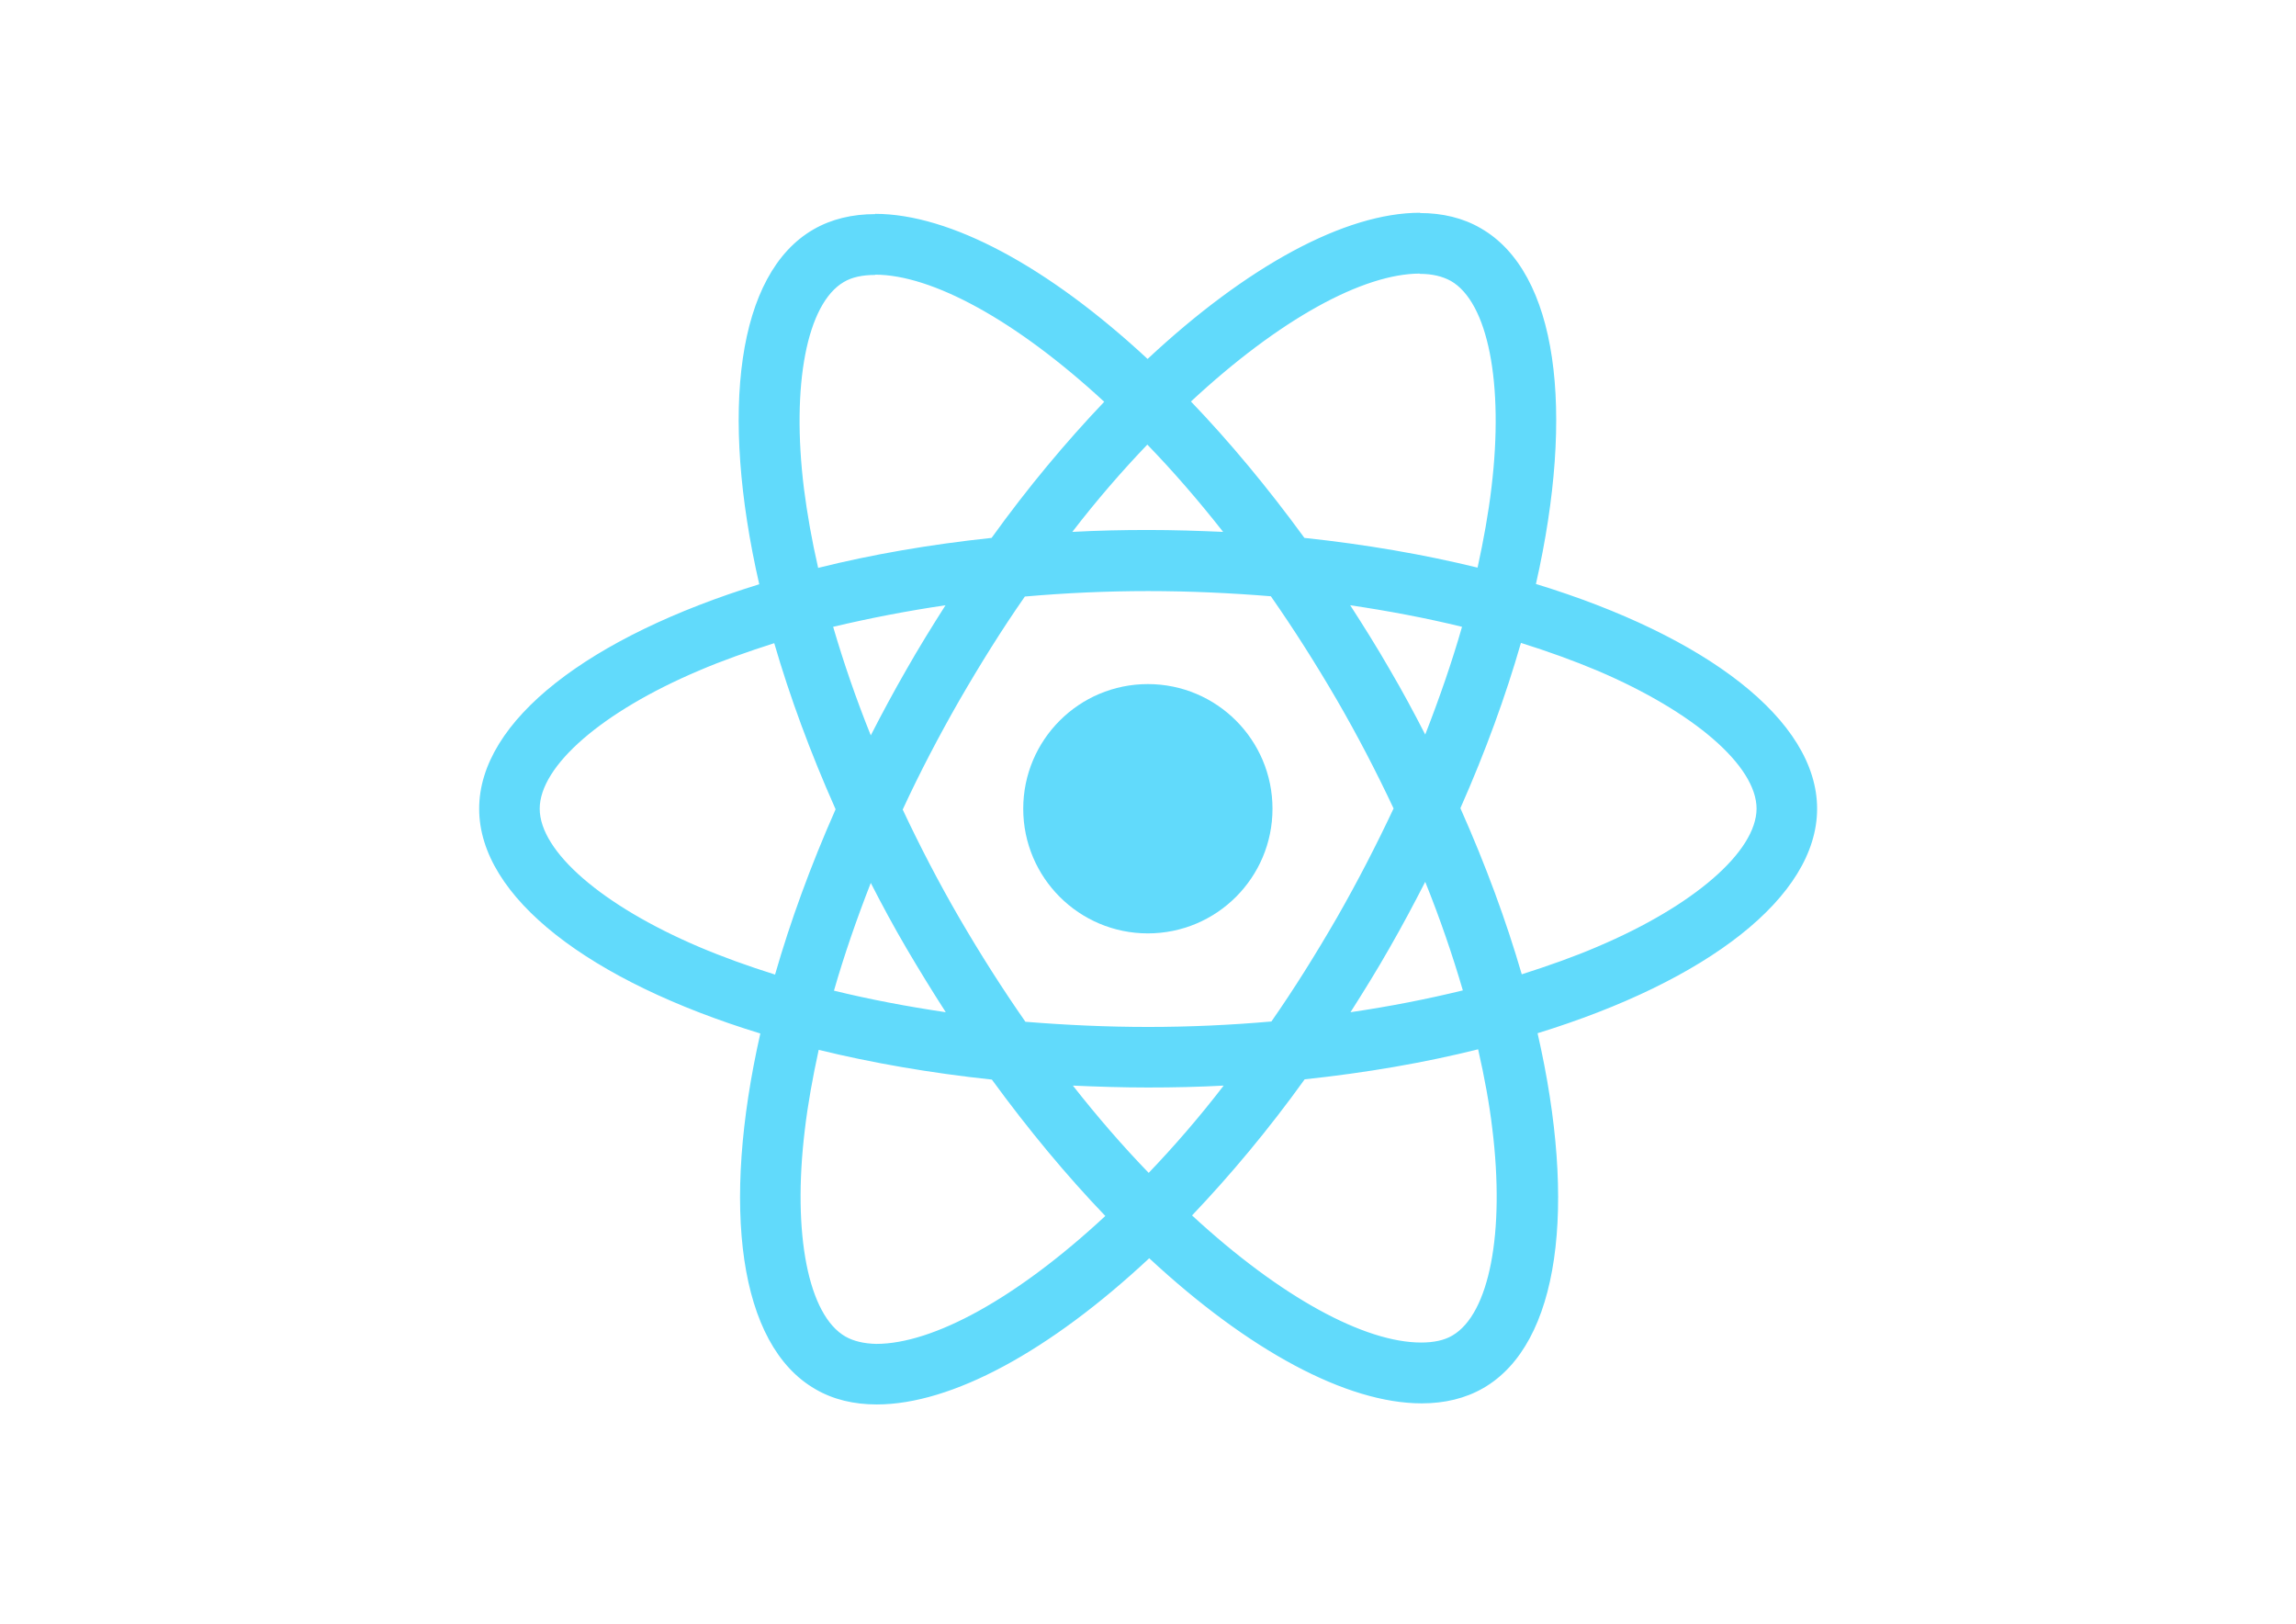
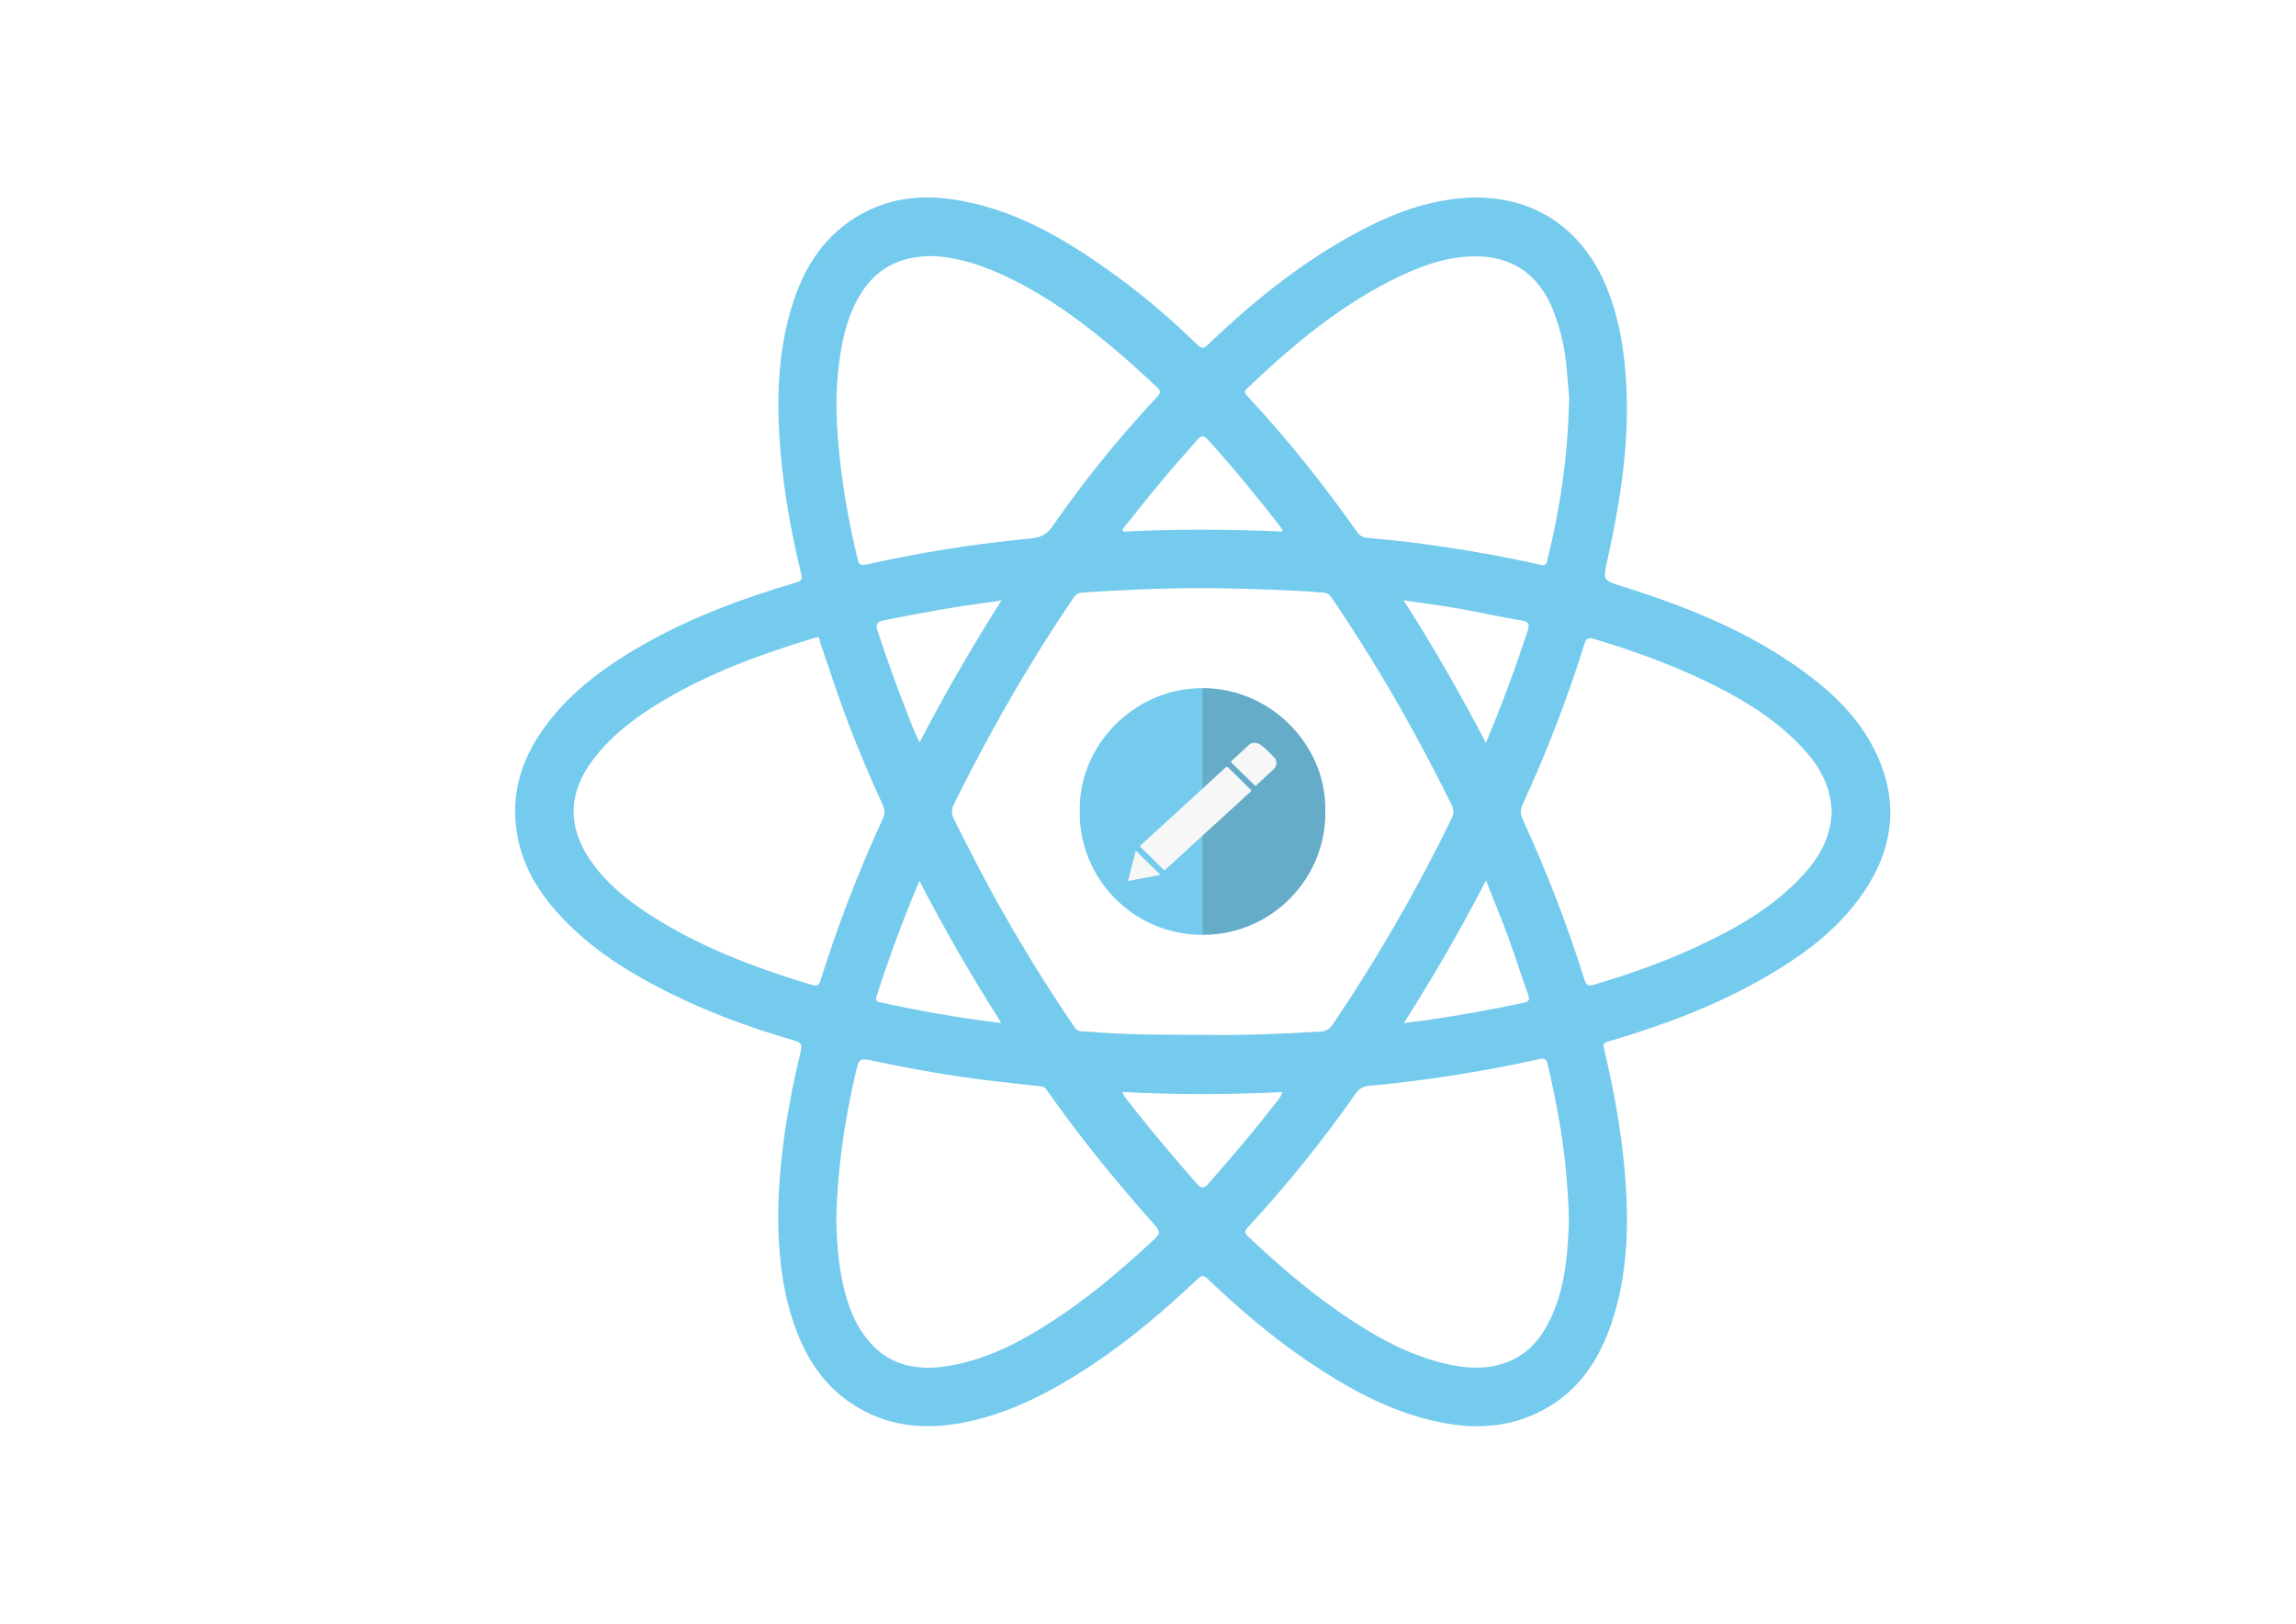
- <svg xmlns="http://www.w3.org/2000/svg" viewBox="0 0 841.9 595.3">
-   <g fill="#61DAFB">
-     <path d="M666.3 296.5c0-32.5-40.7-63.3-103.1-82.4 14.4-63.6 8-114.2-20.2-130.4-6.5-3.8-14.1-5.6-22.4-5.6v22.3c4.6 0 8.3.9 11.4 2.6 13.6 7.8 19.5 37.5 14.9 75.7-1.1 9.4-2.9 19.3-5.1 29.4-19.6-4.8-41-8.5-63.5-10.9-13.5-18.5-27.5-35.3-41.6-50 32.6-30.3 63.2-46.9 84-46.9V78c-27.5 0-63.5 19.6-99.9 53.6-36.4-33.8-72.4-53.2-99.9-53.2v22.3c20.7 0 51.4 16.5 84 46.6-14 14.7-28 31.4-41.3 49.9-22.6 2.4-44 6.1-63.6 11-2.3-10-4-19.7-5.2-29-4.7-38.2 1.1-67.9 14.6-75.8 3-1.8 6.9-2.6 11.5-2.6V78.5c-8.4 0-16 1.8-22.6 5.6-28.1 16.2-34.4 66.7-19.9 130.1-62.2 19.2-102.7 49.9-102.7 82.3 0 32.5 40.7 63.3 103.1 82.4-14.4 63.6-8 114.2 20.2 130.4 6.5 3.8 14.1 5.6 22.5 5.6 27.5 0 63.5-19.6 99.9-53.6 36.4 33.8 72.4 53.2 99.9 53.2 8.4 0 16-1.8 22.6-5.6 28.1-16.2 34.4-66.7 19.9-130.1 62-19.1 102.5-49.9 102.5-82.3zm-130.2-66.7c-3.7 12.9-8.3 26.2-13.5 39.5-4.1-8-8.4-16-13.1-24-4.6-8-9.5-15.8-14.4-23.4 14.2 2.1 27.9 4.7 41 7.9zm-45.8 106.5c-7.8 13.5-15.8 26.3-24.1 38.2-14.9 1.3-30 2-45.2 2-15.1 0-30.2-.7-45-1.9-8.3-11.9-16.4-24.6-24.2-38-7.6-13.1-14.5-26.4-20.8-39.8 6.2-13.4 13.2-26.8 20.7-39.9 7.8-13.5 15.8-26.3 24.1-38.2 14.9-1.3 30-2 45.2-2 15.1 0 30.2.7 45 1.9 8.3 11.9 16.4 24.6 24.2 38 7.6 13.1 14.5 26.4 20.8 39.8-6.3 13.4-13.2 26.8-20.7 39.9zm32.3-13c5.4 13.4 10 26.8 13.8 39.8-13.1 3.2-26.9 5.9-41.2 8 4.9-7.7 9.8-15.6 14.4-23.7 4.6-8 8.9-16.1 13-24.1zM421.2 430c-9.3-9.6-18.6-20.3-27.8-32 9 .4 18.2.7 27.5.7 9.4 0 18.7-.2 27.8-.7-9 11.7-18.3 22.4-27.5 32zm-74.4-58.9c-14.2-2.1-27.9-4.7-41-7.9 3.7-12.9 8.3-26.2 13.5-39.5 4.1 8 8.4 16 13.1 24 4.7 8 9.5 15.8 14.4 23.4zM420.7 163c9.3 9.6 18.6 20.3 27.8 32-9-.4-18.2-.7-27.5-.7-9.4 0-18.7.2-27.8.7 9-11.7 18.3-22.4 27.5-32zm-74 58.9c-4.9 7.7-9.8 15.6-14.4 23.7-4.6 8-8.9 16-13 24-5.4-13.4-10-26.8-13.8-39.8 13.1-3.1 26.9-5.8 41.2-7.9zm-90.5 125.2c-35.4-15.1-58.3-34.9-58.3-50.6 0-15.7 22.9-35.6 58.3-50.6 8.6-3.7 18-7 27.7-10.1 5.7 19.6 13.2 40 22.5 60.9-9.2 20.8-16.6 41.1-22.2 60.6-9.9-3.1-19.3-6.5-28-10.2zM310 490c-13.6-7.8-19.5-37.5-14.9-75.7 1.1-9.4 2.9-19.3 5.1-29.4 19.6 4.8 41 8.5 63.5 10.9 13.5 18.5 27.5 35.3 41.6 50-32.6 30.3-63.2 46.9-84 46.9-4.5-.1-8.3-1-11.3-2.7zm237.2-76.2c4.7 38.2-1.1 67.9-14.6 75.8-3 1.8-6.9 2.6-11.5 2.6-20.7 0-51.4-16.5-84-46.6 14-14.7 28-31.4 41.3-49.9 22.6-2.4 44-6.1 63.6-11 2.3 10.1 4.1 19.8 5.2 29.1zm38.5-66.7c-8.6 3.7-18 7-27.7 10.1-5.7-19.6-13.2-40-22.5-60.9 9.2-20.8 16.6-41.1 22.2-60.6 9.9 3.1 19.3 6.5 28.1 10.2 35.4 15.1 58.3 34.9 58.3 50.6-.1 15.7-23 35.6-58.4 50.6zM320.8 78.4z" />
-     <circle cx="420.9" cy="296.5" r="45.7" />
-     <path d="M520.5 78.1z" />
+ <svg xmlns="http://www.w3.org/2000/svg" version="1.1" id="Layer_1" x="0px" y="0px" viewBox="0 0 841.89 595.28" style="enable-background:new 0 0 841.89 595.28;" xml:space="preserve">
+   <style type="text/css">
+ 	.st0{fill:#75CBED;}
+ 	.st1{fill:#65ACC8;}
+ 	.st2{fill:#F8F7F7;}
+ </style>
+   <path class="st0" d="M441.01,252.27c-25.12-0.04-45.57,20.97-45.08,45.11c-0.46,24.1,19.14,45.3,44.91,45.36c0.06,0,0.11,0,0.17,0  V252.27z" />
+   <path class="st1" d="M440.88,252.27c25.12-0.04,45.57,20.97,45.08,45.11c0.46,24.1-19.14,45.3-44.91,45.36c-0.06,0-0.11,0-0.17,0  V252.27z" />
+   <path class="st0" d="M687.27,274.77c-5.68-11.32-14.47-20-24.47-27.51c-20.32-15.25-43.5-24.58-67.48-32.14  c-7.68-2.42-7.61-2.2-5.87-10.07c4.9-22.14,8.36-44.42,6.67-67.24c-0.79-10.67-2.58-21.08-6.45-31.1  c-9.24-23.87-28.99-36.39-54.36-34c-14.77,1.39-28.19,7.11-40.98,14.31c-19.02,10.71-35.81,24.39-51.52,39.44  c-1.43,1.37-2.2,1.43-3.65,0.02c-9.45-9.15-19.39-17.77-30.05-25.49c-18.48-13.38-37.83-25.04-61.03-28.06  c-11.57-1.51-22.78,0.02-33.08,6.02c-12.26,7.14-19.6,18.11-23.97,31.26c-5.28,15.88-6.22,32.22-5.3,48.84  c0.97,17.49,4.01,34.6,8.09,51.57c0.45,1.89-0.23,2.43-1.94,2.94c-18.89,5.61-37.34,12.33-54.6,21.99  c-14.09,7.89-27.14,17.08-36.96,30.18c-9.7,12.94-13.84,27.28-10.04,43.32c2.64,11.15,8.9,20.33,16.77,28.41  c9.94,10.21,21.75,17.9,34.31,24.47c15.96,8.35,32.75,14.59,50.02,19.58c2.45,0.71,2.79,1.65,2.21,4.05  c-4.84,19.87-8.02,39.99-8.28,60.27c0.12,12.93,1.28,25.5,5.2,37.66c3.88,12.04,9.92,22.7,20.46,30.19  c13.32,9.47,28.15,10.87,43.7,7.59c16.61-3.51,31.3-11.35,45.32-20.58c14.07-9.27,26.83-20.16,39.06-31.7  c1.3-1.23,2.06-1.77,3.67-0.23c11.33,10.81,23.19,21.01,36.15,29.83c15.96,10.86,32.7,20.11,52.08,23.37  c11.02,1.85,21.79,1.06,32.08-3.64c15.17-6.93,23.55-19.51,28.39-34.8c4.96-15.65,5.78-31.74,4.78-48.05  c-1.03-16.7-3.82-33.08-7.65-49.32c-0.93-3.96-1.29-3.59,2.85-4.82c19.27-5.73,38-12.81,55.48-22.85  c13.07-7.5,25.2-16.22,34.37-28.42C694.15,312.86,697.14,294.44,687.27,274.77z M457.36,142.34c17.02-16.19,34.93-31.19,56.4-41.29  c8.29-3.9,16.91-6.86,26.17-7.06c14.29-0.32,24.08,6.28,29.48,19.56c3.28,8.07,4.85,16.51,5.34,25.17c0.19,3.35,0.8,6.67,0.57,8.58  c-0.49,20.7-3.35,39.59-8,58.23c-0.42,1.67-0.98,1.87-2.55,1.51c-13.73-3.11-27.59-5.49-41.52-7.45  c-7.29-1.03-14.64-1.73-21.97-2.43c-1.61-0.15-2.66-0.71-3.56-1.98c-12.41-17.57-25.75-34.38-40.46-50.1  C456.2,143.94,456.3,143.34,457.36,142.34z M337.12,322.9c9.36,18.15,19.26,35.16,30.04,52.16c-15.13-1.81-29.67-4.36-44.11-7.52  c-1.04-0.23-2.28-0.28-1.67-2.17C325.92,351.24,331.06,337.33,337.12,322.9z M332.2,260.31c-3.7-9.47-7.12-19.03-10.3-28.69  c-0.8-2.44-0.78-3.58,2.28-4.2c13.04-2.63,26.12-5.05,39.32-6.71c1.03-0.13,2.05-0.33,3.74-0.61c-10.9,17.15-20.74,34.14-30,52.02  C335.06,268.07,333.7,264.15,332.2,260.31z M366,331.34c-5.7-10.12-10.9-20.5-16.14-30.87c-1.01-2.01-1.07-3.63-0.08-5.62  c8.83-17.8,18.31-35.25,28.7-52.19c4.87-7.93,9.91-15.75,15.13-23.46c0.82-1.21,1.67-1.84,3.22-1.94  c17.81-1.18,35.64-1.96,53.48-1.54c11.69,0.27,23.38,0.6,35.05,1.55c1.46,0.12,2.2,0.8,2.95,1.9c9.53,14.07,18.48,28.49,26.81,43.3  c5.97,10.63,11.58,21.44,17.05,32.33c0.95,1.9,1.03,3.38,0.07,5.35c-12.76,26.18-27.27,51.34-43.57,75.47  c-1.2,1.78-2.49,2.44-4.65,2.57c-14.47,0.88-28.94,1.39-38.25,1.24c-16.99-0.1-28.8,0-40.59-0.77c-2.87-0.19-5.73-0.46-8.6-0.54  c-1.36-0.04-2.03-0.74-2.72-1.75C383.87,361.78,374.66,346.73,366,331.34z M544.88,322.75c2.96,7.52,5.74,14.22,8.23,21.03  c2.54,6.92,4.74,13.97,7.24,20.9c0.67,1.87,0.21,2.55-1.59,2.94c-11.97,2.56-24.02,4.71-36.14,6.45c-2.45,0.35-4.91,0.63-7.83,1  C525.5,358.1,535.46,341.11,544.88,322.75z M544.84,272.32c-9.43-18.03-19.22-35.14-30.15-52.23c7.18,1.06,13.8,1.9,20.37,3.05  c7.63,1.33,15.2,3.08,22.84,4.32c2.99,0.49,2.93,1.74,2.19,4.01C555.62,245.05,550.72,258.46,544.84,272.32z M438.93,161.34  c1.4-1.65,2.34-1.95,3.98-0.13c9.46,10.44,18.39,21.33,27,32.47c0.15,0.2,0.16,0.5,0.37,1.21c-19.59-0.92-38.97-0.96-58.35,0.01  c-0.13-0.25-0.25-0.51-0.38-0.76c4.97-6.17,9.86-12.4,14.93-18.49C430.53,170.8,434.83,166.16,438.93,161.34z M307.28,136.63  c1.02-9.76,2.73-19.33,7.79-28.01c5.8-9.95,14.44-14.74,26.7-14.73c8.23,0.22,16.73,2.78,24.92,6.45  c15,6.73,28.26,16.17,40.82,26.67c5.75,4.8,11.27,9.84,16.73,14.95c1.51,1.41,1.32,2.17-0.01,3.59  c-13.97,14.95-26.83,30.82-38.46,47.63c-2.65,3.83-5.88,4.06-9.47,4.41c-19.74,1.9-39.28,5.06-58.64,9.37  c-2.13,0.47-2.73-0.01-3.22-2.07c-3.07-12.86-5.45-25.83-6.73-39C306.77,156.14,306.26,146.39,307.28,136.63z M300.9,359.34  c-0.51,1.64-1.09,2.38-3.04,1.79c-21.2-6.37-41.81-14.11-60.45-26.33c-8.07-5.29-15.45-11.43-20.97-19.47  c-8.48-12.36-8.08-24.78,0.96-36.75c7.02-9.28,16.18-16.03,26.05-21.88c17.12-10.14,35.64-16.94,54.61-22.62  c0.37-0.11,0.74-0.19,1.54-0.4c1.11-0.16,0.91,1.24,1.16,1.96c2.5,7.15,4.83,14.35,7.36,21.49c4.56,12.84,9.79,25.41,15.48,37.78  c0.83,1.81,0.97,3.33,0.14,5.15C314.88,319.34,307.23,339.09,300.9,359.34z M421.99,455.51c-11.43,10.56-23.29,20.59-36.39,29.05  c-11.43,7.38-23.38,13.64-36.95,16.07c-11.51,2.06-22.08,0.48-30.11-8.98c-5.15-6.06-7.8-13.4-9.48-21.06  c-1.73-7.89-2.25-15.92-2.4-23.49c0.38-18.47,2.99-36.15,7.06-53.64c1.33-5.68,1.35-5.62,6.99-4.43c15.27,3.24,30.64,5.88,46.16,7.6  c4.95,0.55,9.89,1.17,14.84,1.64c1.15,0.11,1.68,0.76,2.24,1.55c11.69,16.55,24.38,32.3,37.83,47.45c0.13,0.14,0.25,0.29,0.38,0.43  C425.89,451.92,425.89,451.91,421.99,455.51z M438.78,433.88c-9.07-10.3-17.9-20.8-26.29-31.66c-0.28-0.36-0.44-0.81-1.01-1.87  c19.86,1.02,39.13,1.03,58.8,0.01c-1.1,2.87-3.06,4.61-4.59,6.6c-7.13,9.29-14.86,18.08-22.53,26.92  C441.47,435.84,440.49,435.83,438.78,433.88z M570.16,479.67c-3.92,10.13-9.92,18.17-21.2,20.86c-7.02,1.68-13.91,0.75-20.73-1.01  c-11.37-2.94-21.63-8.33-31.42-14.65c-14.16-9.14-26.94-20.01-39.16-31.56c-1.35-1.27-1.38-1.97-0.08-3.37  c14.36-15.51,27.58-31.95,39.69-49.25c2.09-2.99,4.78-2.57,7.27-2.82c20.12-2,40.05-5.21,59.79-9.56c2.27-0.5,2.79,0.13,3.23,2.06  c2.95,12.98,5.52,26.02,6.68,39.32c0.5,5.73,0.94,11.46,1.06,17.88C574.92,458.04,574.23,469.13,570.16,479.67z M661.28,320.65  c-10.95,12.04-24.84,19.8-39.35,26.55c-12.1,5.62-24.69,10-37.48,13.81c-2.1,0.62-2.85,0.17-3.48-1.84  c-6.25-20.07-13.84-39.64-22.61-58.74c-0.91-1.98-0.9-3.62,0.04-5.68c8.74-19.01,16.26-38.5,22.52-58.47c0.69-2.21,1.33-2.72,3.69-2  c13.98,4.21,27.69,9.12,40.85,15.45c11.98,5.76,23.41,12.48,32.96,21.85c6.14,6.03,11.3,12.84,12.78,21.7  c0.24,1.41,0.32,2.85,0.44,3.92C671.45,306.73,667.24,314.11,661.28,320.65z" />
+   <g>
+     <path class="st2" d="M445.05,302.62c-1.09,0.98-2.19,1.95-3.27,2.94c-4.75,4.35-9.51,8.71-14.24,13.08c-0.43,0.39-0.65,0.46-1.1,0   c-2.7-2.71-5.43-5.39-8.17-8.06c-0.3-0.3-0.3-0.44,0.01-0.72c6.55-5.97,13.08-11.94,19.62-17.92c2.49-2.28,4.96-4.57,7.43-6.86   c1.37-1.25,2.76-2.48,4.11-3.75c0.36-0.34,0.55-0.3,0.88,0.03c2.73,2.71,5.47,5.41,8.23,8.09c0.35,0.34,0.34,0.49-0.01,0.82   c-4.41,4.01-8.8,8.04-13.2,12.06C445.24,302.42,445.15,302.53,445.05,302.62z" />
+     <path class="st2" d="M459.95,272.32c1.14-0.03,2.06,0.52,2.87,1.19c1.62,1.33,3.09,2.81,4.53,4.31c1.03,1.08,0.91,2.97-0.28,4.11   c-2.12,2.03-4.31,3.99-6.45,6c-0.32,0.3-0.47,0.1-0.67-0.1c-1.42-1.4-2.85-2.79-4.27-4.19c-1.32-1.3-2.64-2.61-3.98-3.89   c-0.35-0.34-0.41-0.52,0-0.89c2.08-1.88,4.12-3.79,6.16-5.7C458.44,272.62,459.11,272.31,459.95,272.32z" />
+     <path class="st2" d="M416.47,311.86c3.03,2.98,6,5.89,9.03,8.87c-2.5,0.48-4.91,0.95-7.32,1.41c-1.3,0.25-2.6,0.51-3.91,0.77   c-0.37,0.07-0.68,0.11-0.54-0.42C414.65,318.98,415.54,315.47,416.47,311.86z" />
  </g>
</svg>
